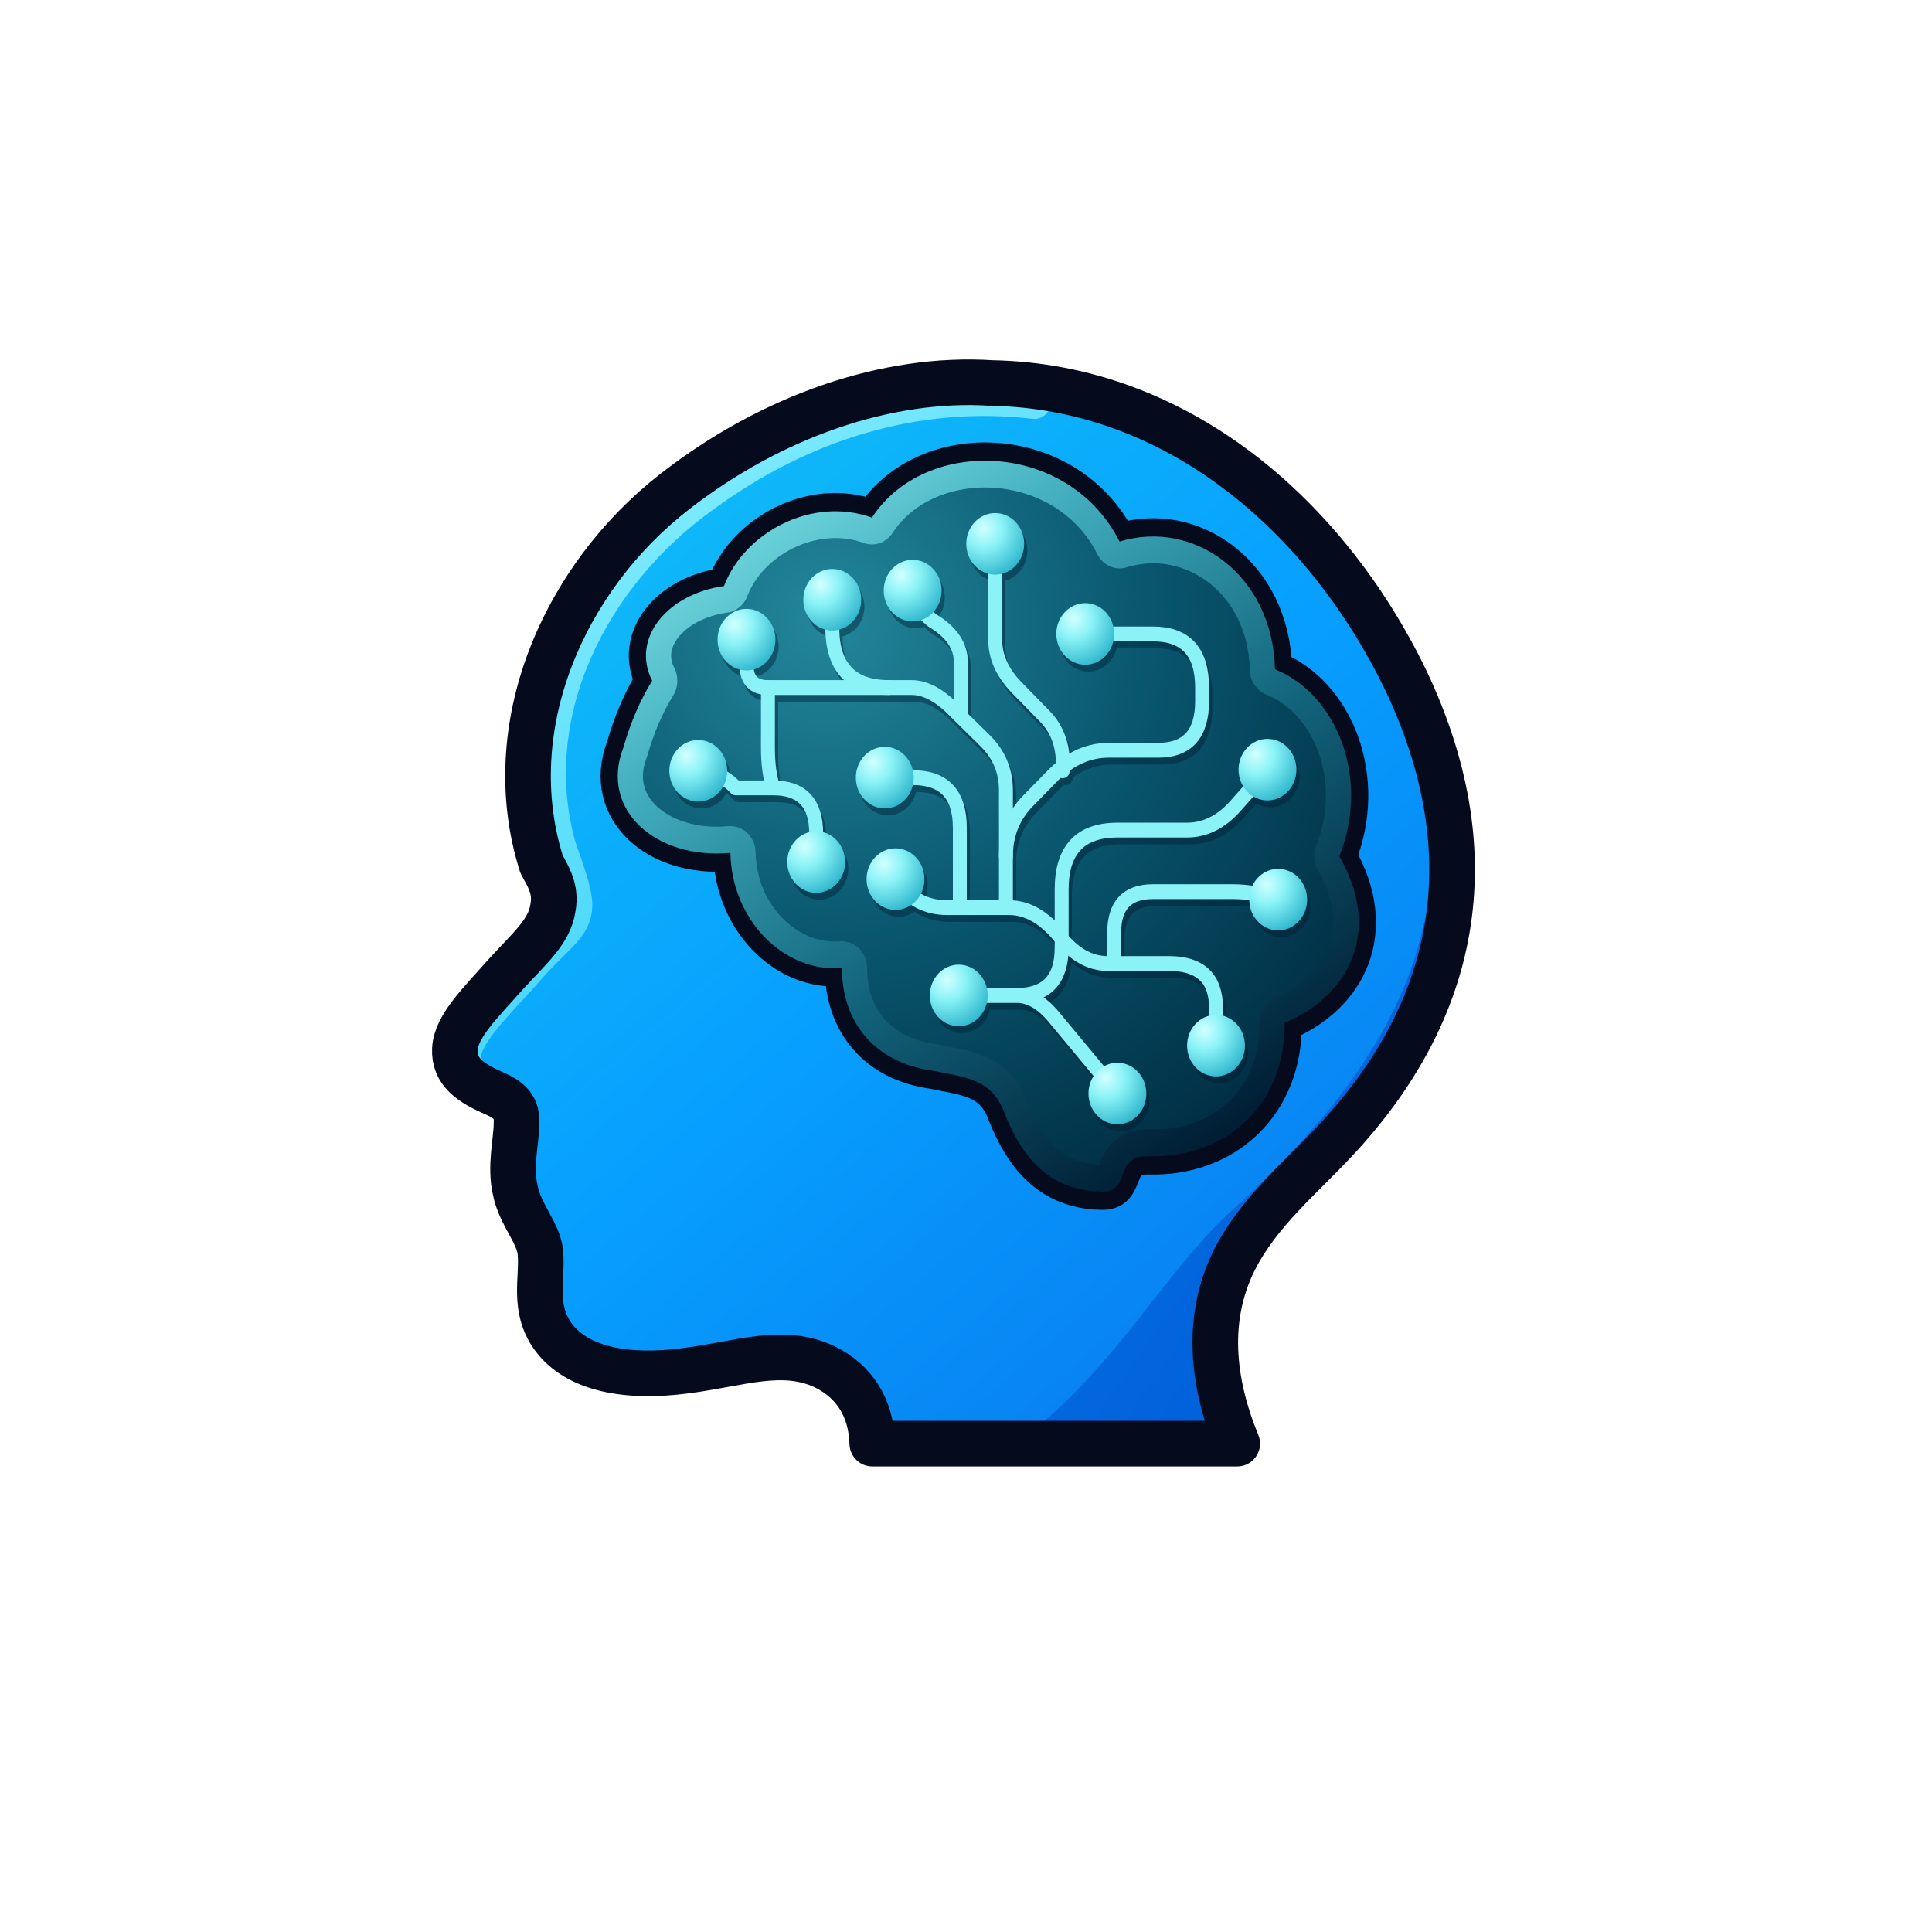
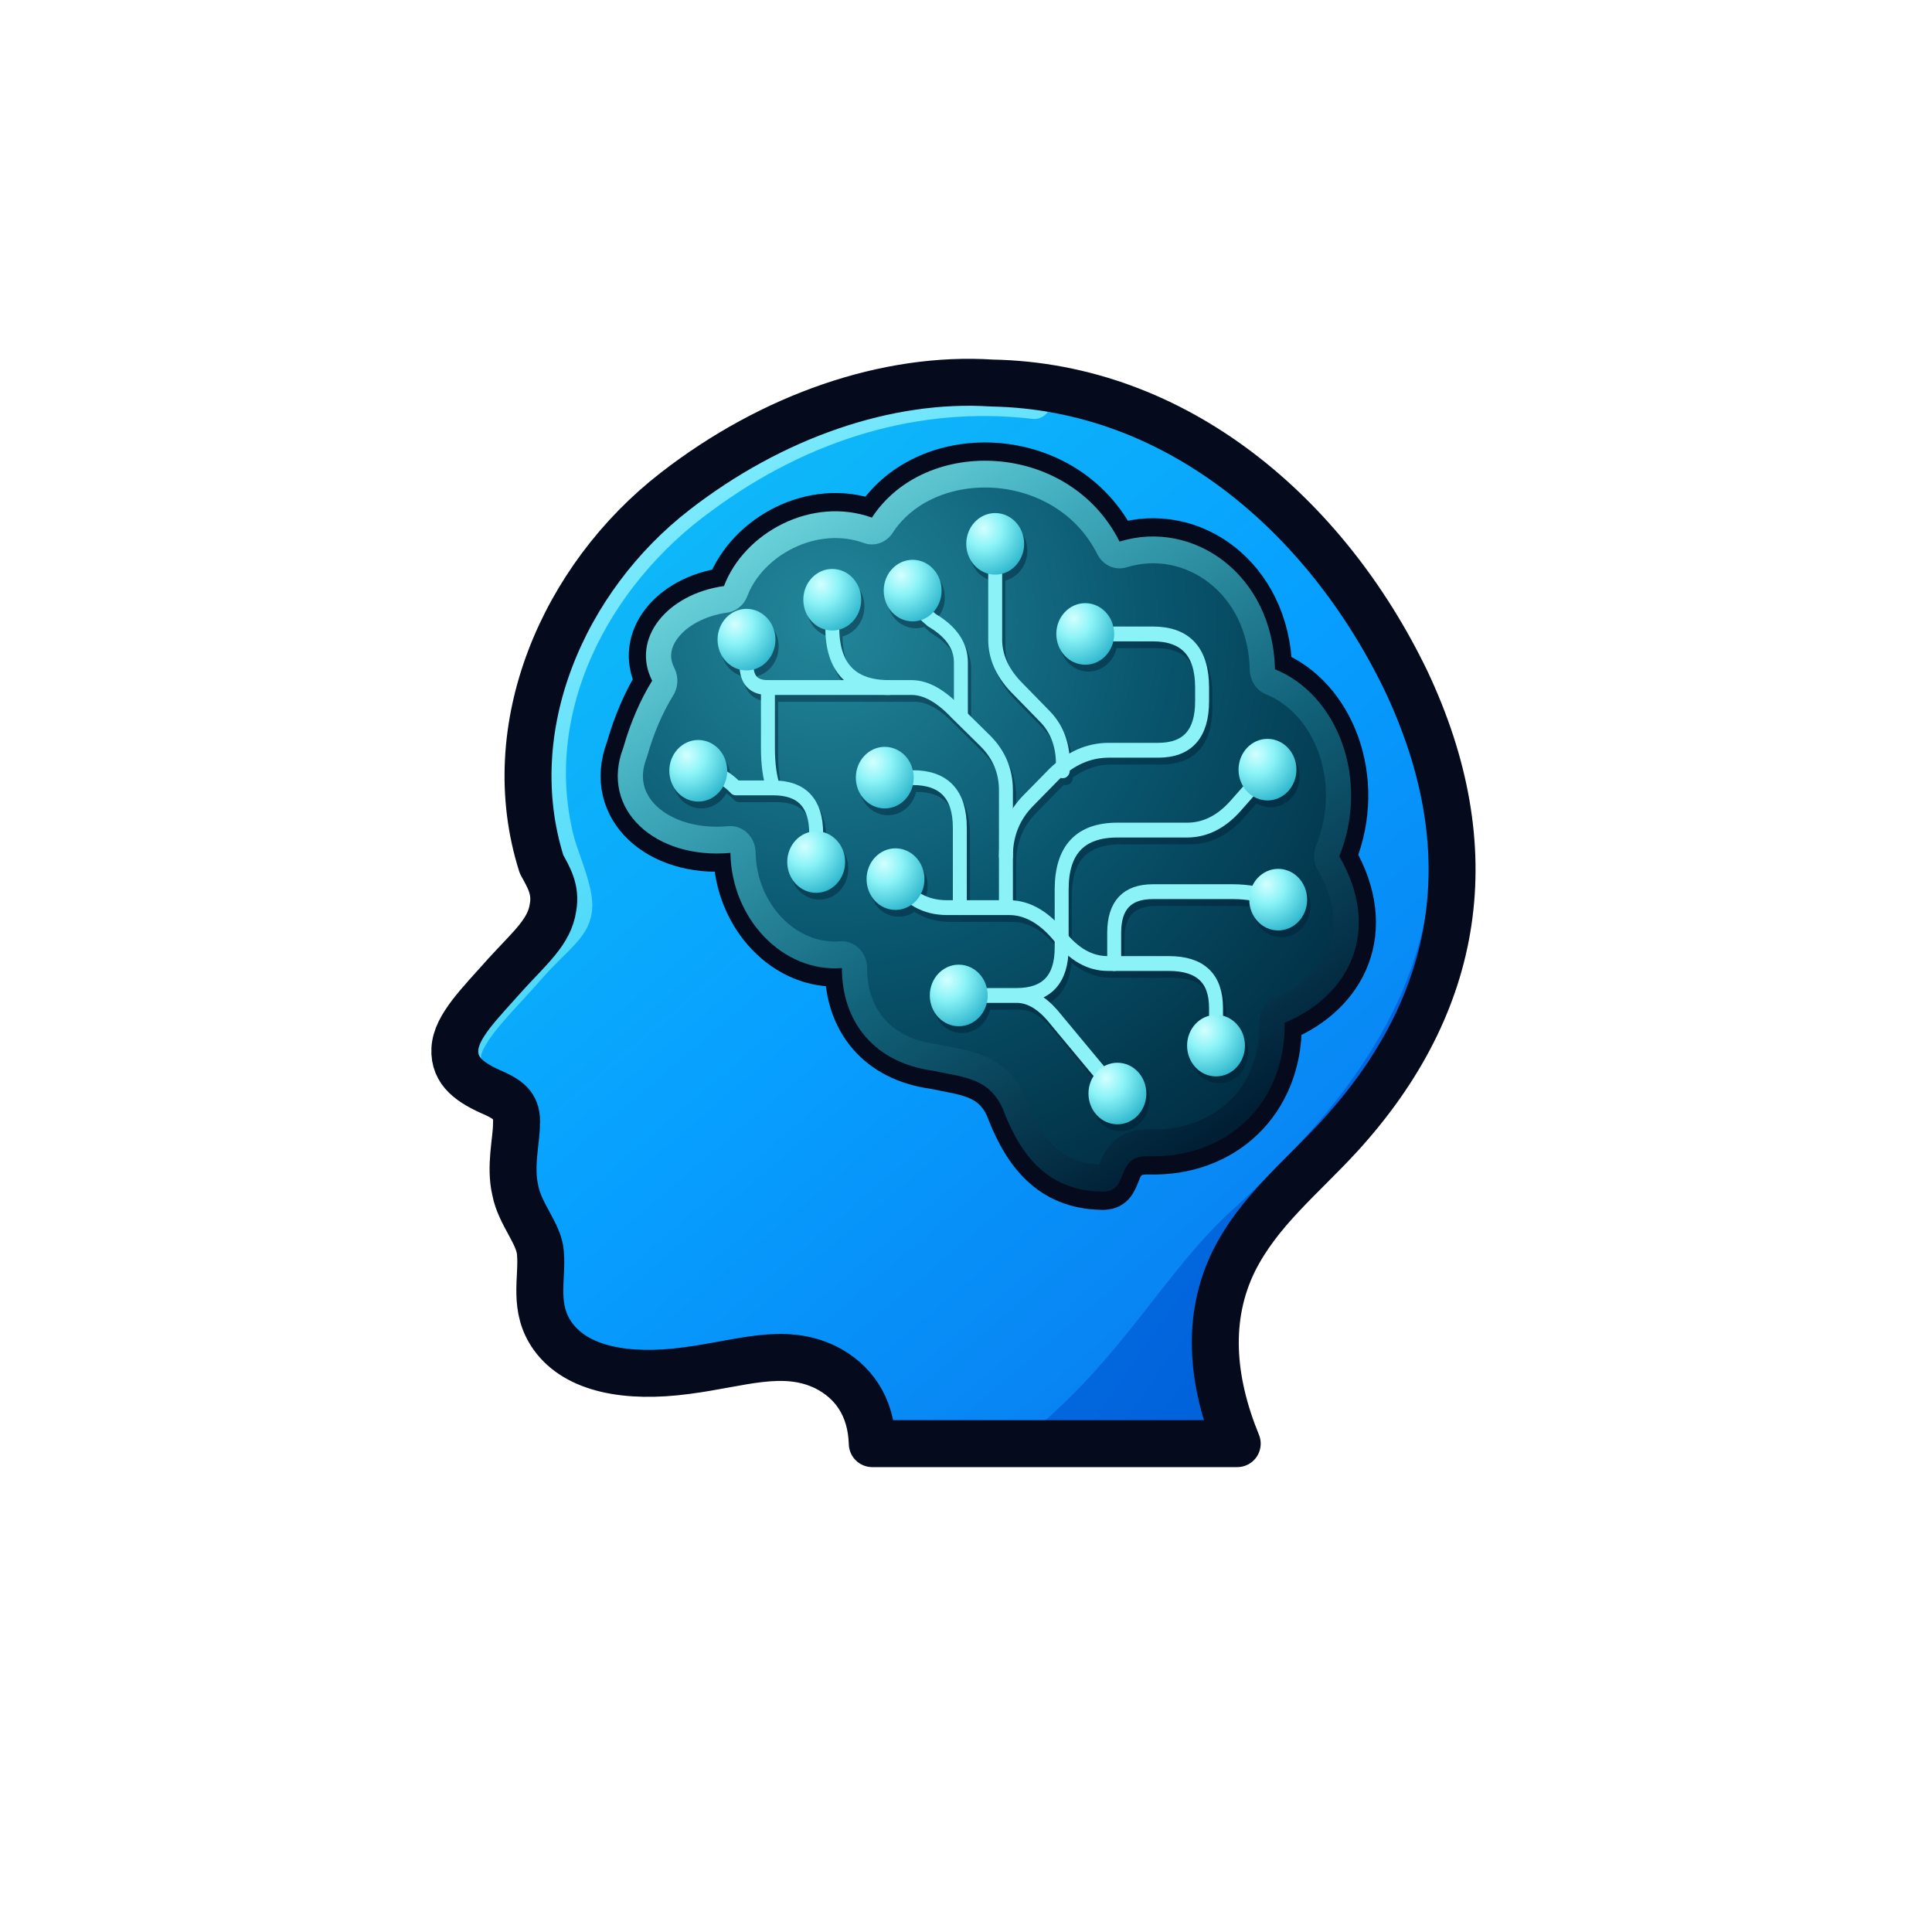
<svg xmlns="http://www.w3.org/2000/svg" width="288" height="288" viewBox="0 0 288 288" role="img" aria-labelledby="ai-title">
  <defs>
    <linearGradient id="ai-blue" x1="0" y1="0" x2=".8" y2="1">
      <stop stop-color="#12c5f5" />
      <stop offset=".55" stop-color="#079fff" />
      <stop offset="1" stop-color="#087bee" />
    </linearGradient>
    <linearGradient id="ai-light" x1="0" y1="0" x2=".6" y2="1">
      <stop stop-color="#9af5ff" />
      <stop offset="1" stop-color="#2cccf7" />
    </linearGradient>
    <linearGradient id="ai-shadow" x1="0" y1="0" x2="1" y2="1">
      <stop stop-color="#047eee" />
      <stop offset="1" stop-color="#0055d1" />
    </linearGradient>
    <path id="ai-head" d="M269 552 C231 432 288 301 386 225 C471 159 572 124 664 130 C826 133 957 246 1027 391 C1097 539 1075 674 969 790 C935 827 898 856 876 900 C852 949 856 1004 879 1060 H559 C558 1027 542 1005 518 993 C481 975 443 990 396 996 C344 1003 300 995 279 966 C261 941 270 915 268 893 C267 876 250 859 246 838 C241 817 247 794 247 780 C248 765 241 759 228 753 C207 744 192 734 193 714 C194 694 215 674 238 648 C259 625 276 611 279 590 C282 574 275 563 269 552Z" />
    <clipPath id="ai-head-clip">
      <use href="#ai-head" />
    </clipPath>
    <path id="ai-brain" d="M367 391 C347 354 381 315 434 308 C453 261 516 229 572 248 C622 176 756 181 803 269 C872 249 946 298 948 381 C1006 403 1037 477 1008 545 C1048 610 1018 667 957 691 C958 762 903 810 830 808 C797 807 814 840 786 839 C735 838 711 806 696 771 C684 739 658 739 629 733 C574 726 544 690 544 643 C489 647 441 600 440 542 C370 548 318 504 340 450 Q350 417 367 391Z" />
    <clipPath id="ai-brain-clip">
      <use href="#ai-brain" />
    </clipPath>
    <radialGradient id="ai-brain-fill" cx=".28" cy=".22" r=".9">
      <stop offset="0" stop-color="#23879b" />
      <stop offset=".48" stop-color="#09576f" />
      <stop offset="1" stop-color="#002b40" />
    </radialGradient>
    <linearGradient id="ai-brain-bevel" x1="0" y1="0" x2=".7" y2="1">
      <stop offset="0" stop-color="#92f5f3" />
      <stop offset=".32" stop-color="#41adbe" />
      <stop offset=".65" stop-color="#12647b" />
      <stop offset="1" stop-color="#001e34" />
    </linearGradient>
    <radialGradient id="ai-node-fill" cx=".3" cy=".25" r=".8">
      <stop offset="0" stop-color="#d2ffff" />
      <stop offset=".4" stop-color="#8bf3f7" />
      <stop offset="1" stop-color="#32b9cf" />
    </radialGradient>
  </defs>
  <g transform="translate(35 35) scale(.17)" stroke-linecap="round" stroke-linejoin="round">
    <use href="#ai-head" fill="url(#ai-blue)" />
    <g clip-path="url(#ai-head-clip)">
      <path d="M220 744 C200 733 197 721 207 704 C217 686 239 665 259 642 C283 615 299 607 299 588 C299 574 290 553 284 534 C253 418 314 299 410 230 C498 165 599 135 701 147" fill="none" stroke="url(#ai-light)" stroke-width="29" />
      <path d="M1002 360 C1116 583 1006 735 877 853 C790 930 748 1063 552 1129 L922 1161 L1074 815 L1124 448Z" fill="url(#ai-shadow)" />
    </g>
-     <use href="#ai-head" fill="none" stroke="#050b1d" stroke-width="40" />
+     <use href="#ai-head" fill="none" stroke="#050b1d" stroke-width="41.176" />
    <g transform="translate(21 0) scale(.94 1)">
      <use href="#ai-brain" fill="url(#ai-brain-fill)" stroke="#050b1d" stroke-width="32" />
      <use href="#ai-brain" fill="none" stroke="url(#ai-brain-bevel)" stroke-width="47" clip-path="url(#ai-brain-clip)" />
      <g transform="translate(3 6)" opacity=".42" clip-path="url(#ai-brain-clip)">
        <g fill="none" stroke="#001b30" stroke-width="13">
          <path d="M610 312 Q610 324 628 338 Q655 353 655 375 V421" />
          <path d="M455 355 V377 Q455 397 475 397 H609 Q629 397 651 419 L678 444 Q697 462 697 487 V590" />
          <path d="M535 320 V344 Q535 397 588 397" />
          <path d="M687 271 V355 Q687 377 706 396 L733 422 Q752 440 750 470" />
          <path d="M771 350 H834 Q880 350 880 397 V409 Q880 452 839 452 H793 Q765 452 742 473 L718 496 Q697 516 697 545" />
          <path d="M584 476 H610 Q654 476 654 520 V590" />
          <path d="M410 470 Q430 470 445 485 H480 Q520 485 520 525 V550 M475 397 V450 Q475 471 480 485" />
          <path d="M594 565 Q612 590 642 590 H700 Q725 590 747 615 Q767 639 792 639 H849 Q893 639 893 678 V711" />
          <path d="M749 618 V574 Q749 522 801 522 H866 Q891 522 911 501 L941 469" />
          <path d="M798 639 V612 Q798 576 834 576 H909 Q929 576 951 583" />
          <path d="M653 667 H707 Q724 667 740 684 L801 753 M707 667 Q749 667 749 625 V618" />
        </g>
        <g fill="#001b30">
          <circle cx="455" cy="355" r="27" />
          <circle cx="535" cy="320" r="27" />
          <circle cx="687" cy="271" r="27" />
          <circle cx="771" cy="350" r="27" />
          <circle cx="584" cy="476" r="27" />
          <circle cx="520" cy="550" r="27" />
          <circle cx="941" cy="469" r="27" />
          <circle cx="951" cy="583" r="27" />
          <circle cx="653" cy="667" r="27" />
          <circle cx="893" cy="711" r="27" />
          <circle cx="801" cy="753" r="27" />
          <circle cx="610" cy="312" r="27" />
          <circle cx="410" cy="470" r="27" />
          <circle cx="594" cy="565" r="27" />
        </g>
      </g>
      <g fill="none" stroke="#8bf3f7" stroke-width="13">
        <path d="M610 312 Q610 324 628 338 Q655 353 655 375 V421" />
        <path d="M455 355 V377 Q455 397 475 397 H609 Q629 397 651 419 L678 444 Q697 462 697 487 V590" />
        <path d="M535 320 V344 Q535 397 588 397" />
        <path d="M687 271 V355 Q687 377 706 396 L733 422 Q752 440 750 470" />
        <path d="M771 350 H834 Q880 350 880 397 V409 Q880 452 839 452 H793 Q765 452 742 473 L718 496 Q697 516 697 545" />
        <path d="M584 476 H610 Q654 476 654 520 V590" />
        <path d="M410 470 Q430 470 445 485 H480 Q520 485 520 525 V550 M475 397 V450 Q475 471 480 485" />
        <path d="M594 565 Q612 590 642 590 H700 Q725 590 747 615 Q767 639 792 639 H849 Q893 639 893 678 V711" />
        <path d="M749 618 V574 Q749 522 801 522 H866 Q891 522 911 501 L941 469" />
        <path d="M798 639 V612 Q798 576 834 576 H909 Q929 576 951 583" />
        <path d="M653 667 H707 Q724 667 740 684 L801 753 M707 667 Q749 667 749 625 V618" />
      </g>
      <g fill="url(#ai-node-fill)">
        <circle cx="455" cy="355" r="27" />
        <circle cx="535" cy="320" r="27" />
        <circle cx="687" cy="271" r="27" />
        <circle cx="771" cy="350" r="27" />
        <circle cx="584" cy="476" r="27" />
        <circle cx="520" cy="550" r="27" />
        <circle cx="941" cy="469" r="27" />
        <circle cx="951" cy="583" r="27" />
        <circle cx="653" cy="667" r="27" />
        <circle cx="893" cy="711" r="27" />
        <circle cx="801" cy="753" r="27" />
        <circle cx="610" cy="312" r="27" />
        <circle cx="410" cy="470" r="27" />
        <circle cx="594" cy="565" r="27" />
      </g>
    </g>
  </g>
</svg>
